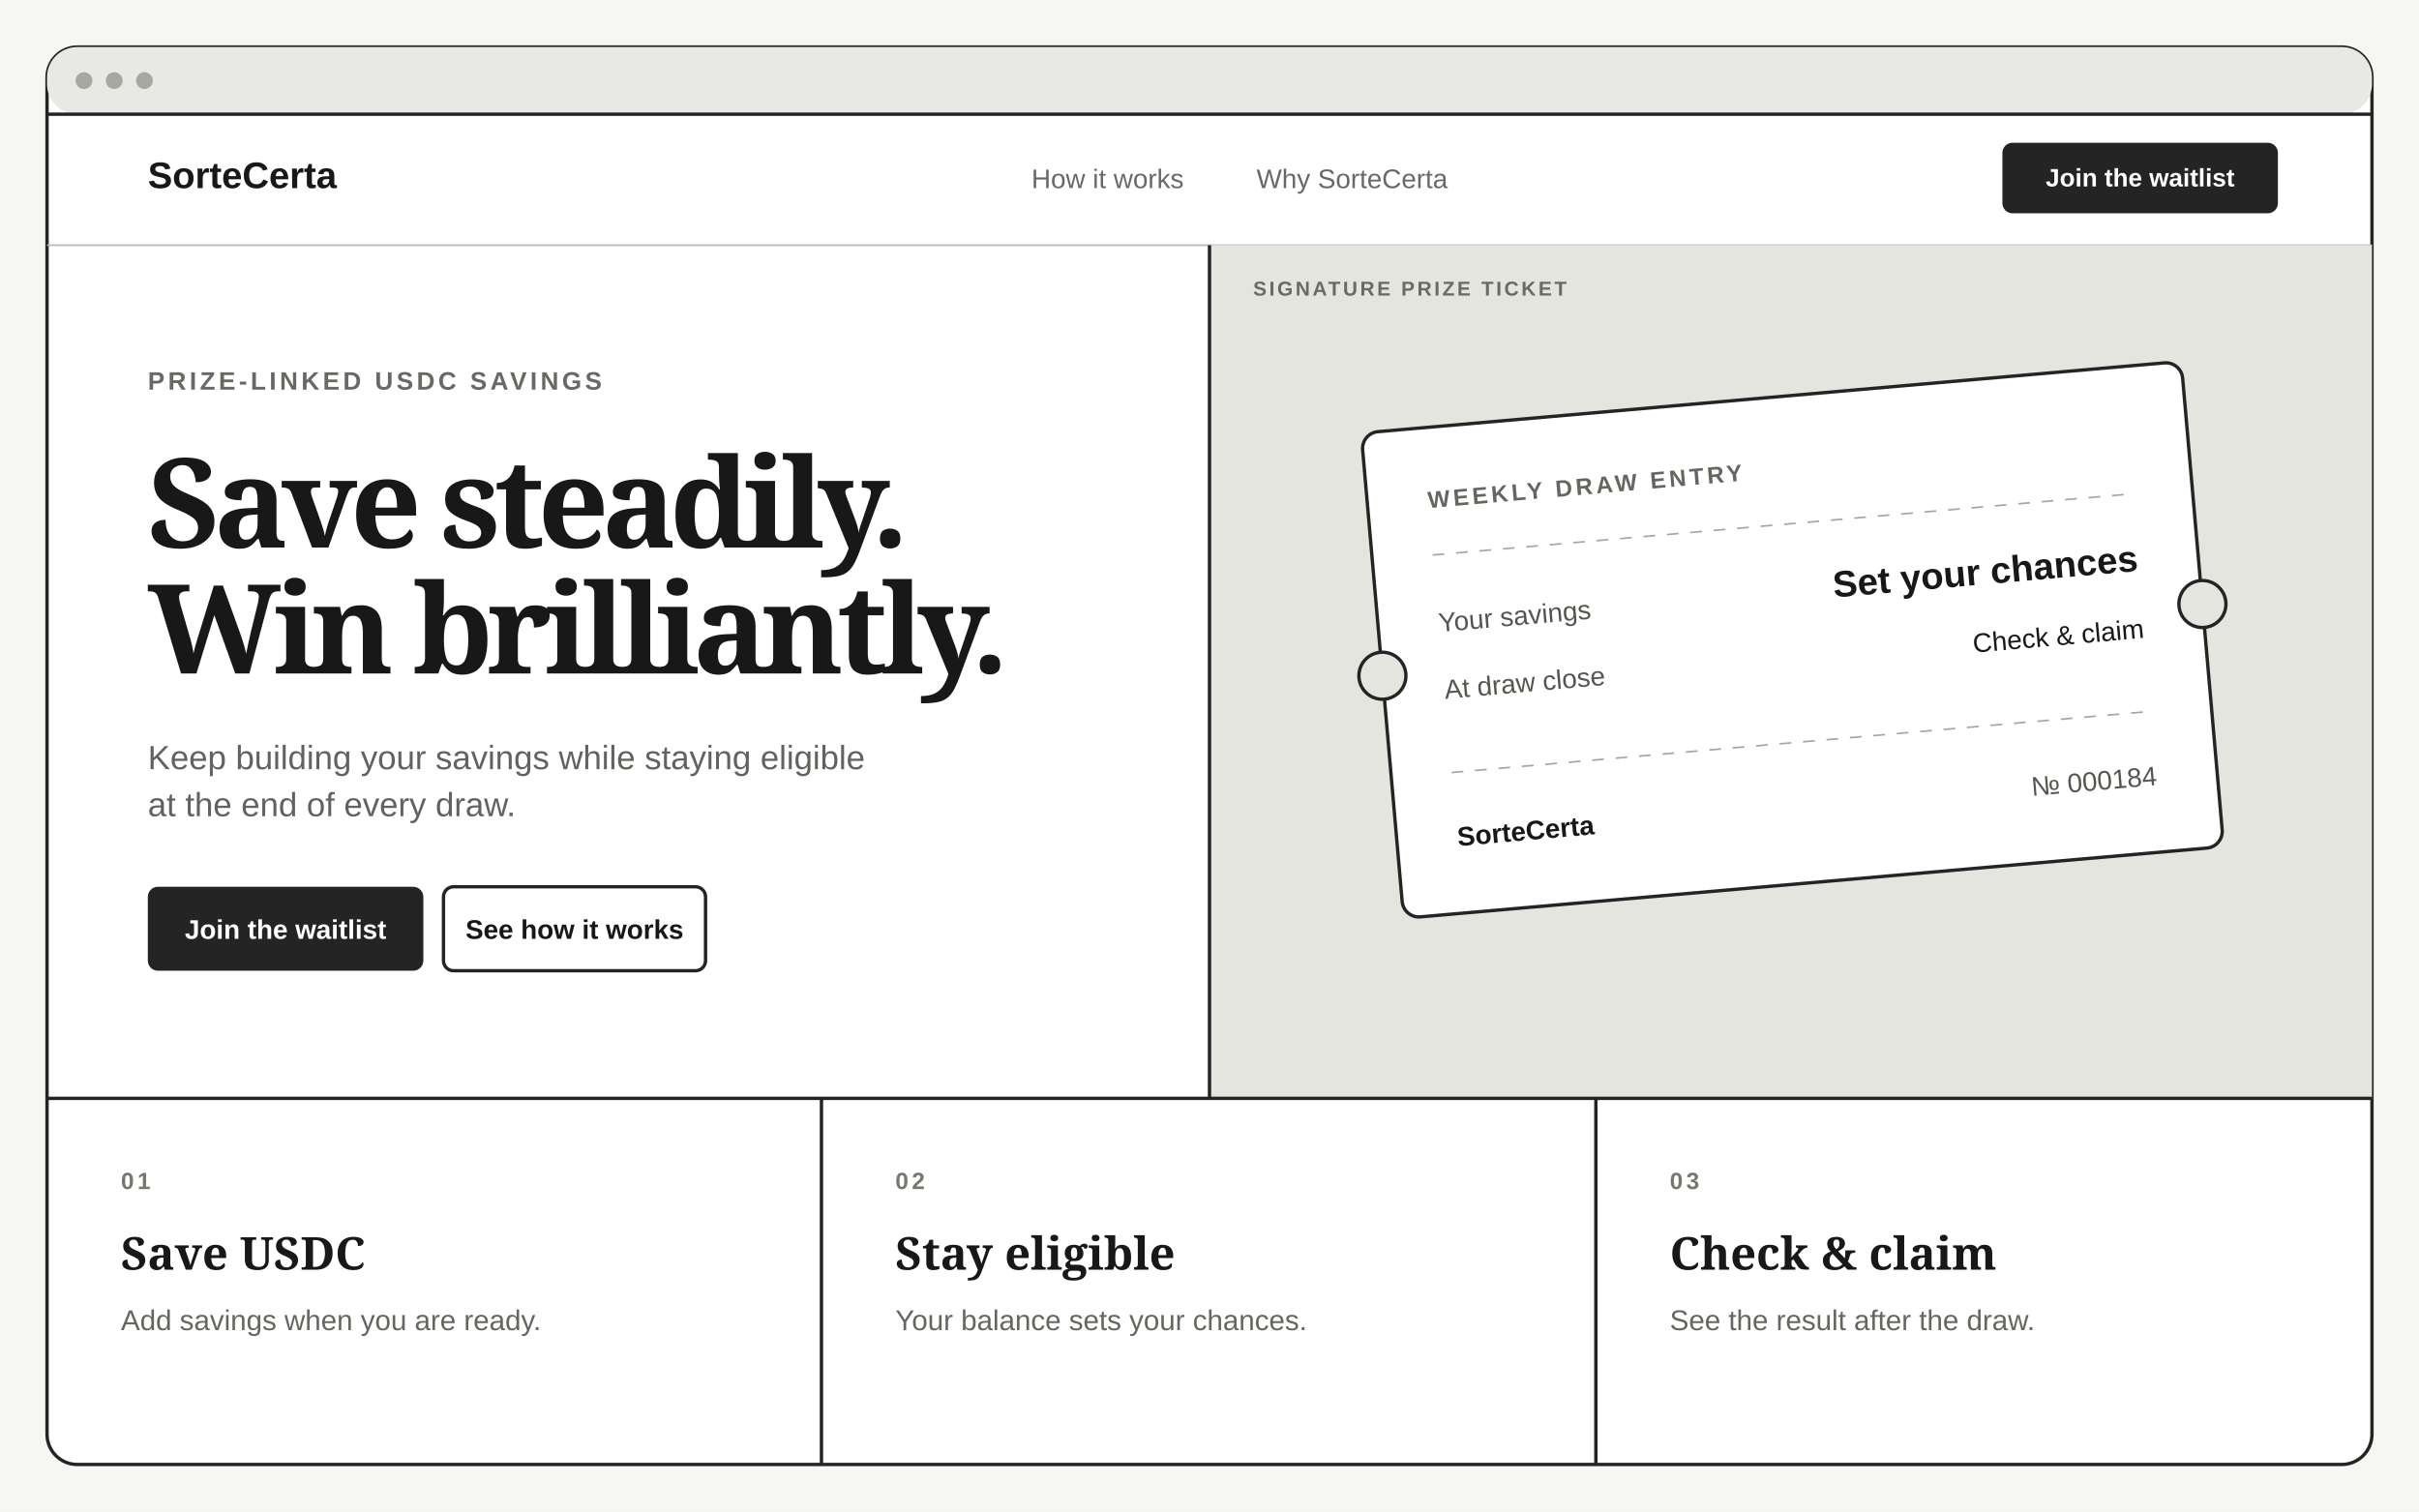
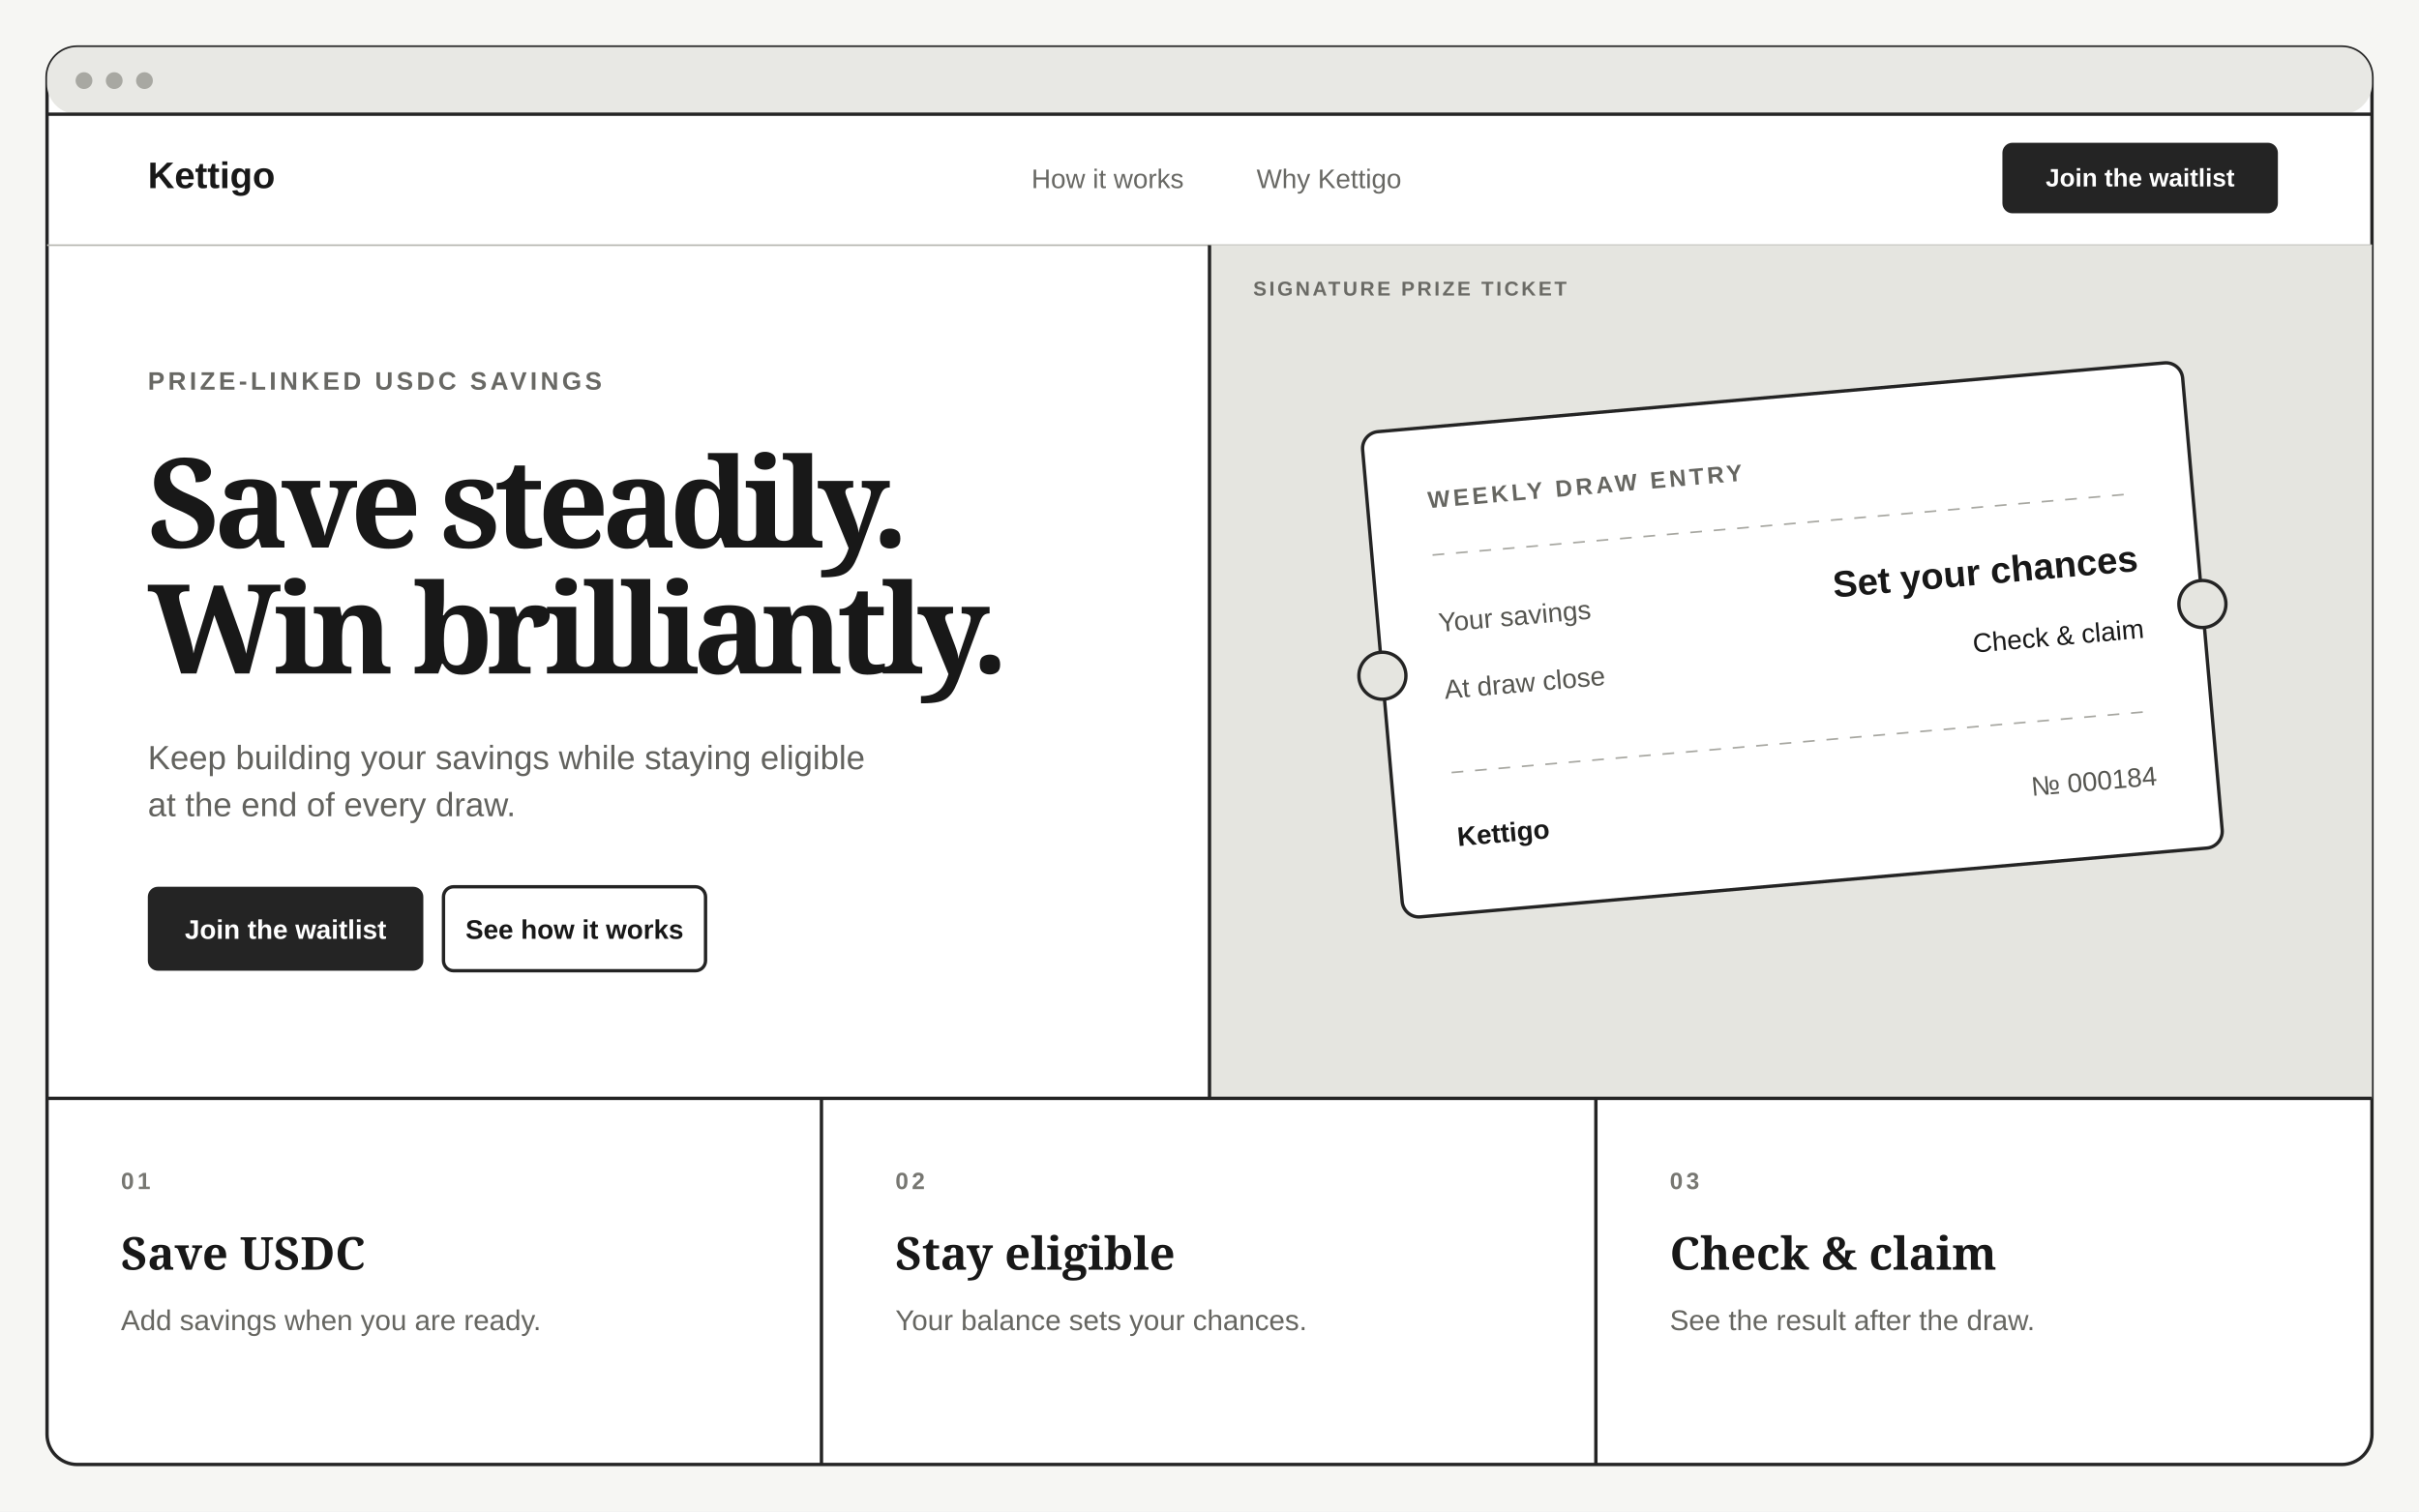
<svg xmlns="http://www.w3.org/2000/svg" width="1440" height="900" viewBox="0 0 1440 900" role="img" aria-labelledby="title desc">
  <rect width="1440" height="900" fill="#f6f6f3" />
  <rect x="28" y="28" width="1384" height="844" rx="18" fill="#ffffff" stroke="#242424" stroke-width="2" />
  <rect x="28" y="28" width="1384" height="40" rx="18" fill="#e8e8e4" />
  <path d="M28 68H1412" stroke="#242424" stroke-width="2" />
  <circle cx="50" cy="48" r="5" fill="#a8a8a2" />
  <circle cx="68" cy="48" r="5" fill="#a8a8a2" />
  <circle cx="86" cy="48" r="5" fill="#a8a8a2" />
  <g font-family="Arial, Helvetica, sans-serif" fill="#181818">
-     <text x="88" y="112" font-size="22" font-weight="700">SorteCerta</text>
+     <text x="88" y="112" font-size="22" font-weight="700">Kettigo</text>
    <text x="614" y="112" font-size="16" fill="#686864">How it works</text>
-     <text x="748" y="112" font-size="16" fill="#686864">Why SorteCerta</text>
+     <text x="748" y="112" font-size="16" fill="#686864">Why Kettigo</text>
    <rect x="1192" y="85" width="164" height="42" rx="6" fill="#242424" />
    <text x="1274" y="111" text-anchor="middle" font-size="15" font-weight="700" fill="#ffffff">Join the waitlist</text>
  </g>
  <path d="M28 146H1412" stroke="#b8b8b2" />
  <g font-family="Arial, Helvetica, sans-serif">
    <text x="88" y="232" font-size="15" font-weight="700" letter-spacing="2" fill="#686864">PRIZE-LINKED USDC SAVINGS</text>
    <text x="88" y="326" font-family="Georgia, serif" font-size="74" font-weight="700" letter-spacing="-4" fill="#181818">Save steadily.</text>
    <text x="88" y="401" font-family="Georgia, serif" font-size="74" font-weight="700" letter-spacing="-4" fill="#181818">Win brilliantly.</text>
    <text x="88" y="458" font-size="20" fill="#62625e">Keep building your savings while staying eligible</text>
    <text x="88" y="486" font-size="20" fill="#62625e">at the end of every draw.</text>
    <rect x="88" y="528" width="164" height="50" rx="6" fill="#242424" />
    <text x="170" y="559" text-anchor="middle" font-size="16" font-weight="700" fill="#ffffff">Join the waitlist</text>
    <rect x="264" y="528" width="156" height="50" rx="6" fill="#ffffff" stroke="#242424" stroke-width="2" />
    <text x="342" y="559" text-anchor="middle" font-size="16" font-weight="700" fill="#181818">See how it works</text>
  </g>
  <rect x="720" y="146" width="692" height="508" fill="#e5e5e0" />
  <path d="M720 146V654" stroke="#242424" stroke-width="2" />
  <text x="746" y="176" font-family="Arial, Helvetica, sans-serif" font-size="12" font-weight="700" letter-spacing="1.5" fill="#6a6a65">SIGNATURE PRIZE TICKET</text>
  <g transform="translate(822 236) rotate(-5 245 145)">
    <rect x="0" y="0" width="490" height="290" rx="10" fill="#ffffff" stroke="#242424" stroke-width="2" />
    <circle cx="0" cy="145" r="14" fill="#e5e5e0" stroke="#242424" stroke-width="2" />
    <circle cx="490" cy="145" r="14" fill="#e5e5e0" stroke="#242424" stroke-width="2" />
    <text x="36" y="48" font-family="Arial, Helvetica, sans-serif" font-size="14" font-weight="700" letter-spacing="2" fill="#666661">WEEKLY DRAW ENTRY</text>
    <path d="M36 76H454M36 206H454" stroke="#a7a7a1" stroke-dasharray="7 7" />
    <text x="36" y="122" font-family="Arial, Helvetica, sans-serif" font-size="16" fill="#555550">Your savings</text>
    <text x="454" y="122" text-anchor="end" font-family="Arial, Helvetica, sans-serif" font-size="22" font-weight="700" fill="#181818">Set your chances</text>
    <text x="36" y="162" font-family="Arial, Helvetica, sans-serif" font-size="16" fill="#555550">At draw close</text>
    <text x="454" y="162" text-anchor="end" font-family="Arial, Helvetica, sans-serif" font-size="16" fill="#181818">Check &amp; claim</text>
-     <text x="36" y="250" font-family="Arial, Helvetica, sans-serif" font-size="16" font-weight="700" fill="#181818">SorteCerta</text>
+     <text x="36" y="250" font-family="Arial, Helvetica, sans-serif" font-size="16" font-weight="700" fill="#181818">Kettigo</text>
    <text x="454" y="250" text-anchor="end" font-family="Arial, Helvetica, sans-serif" font-size="16" fill="#555550">№ 000184</text>
  </g>
  <path d="M28 654H1412M489 654V872M950 654V872" stroke="#242424" stroke-width="2" />
  <g font-family="Arial, Helvetica, sans-serif">
    <text x="72" y="708" font-size="14" font-weight="700" letter-spacing="2" fill="#777772">01</text>
    <text x="72" y="756" font-family="Georgia, serif" font-size="27" font-weight="700" fill="#181818">Save USDC</text>
    <text x="72" y="792" font-size="17" fill="#666661">Add savings when you are ready.</text>
    <text x="533" y="708" font-size="14" font-weight="700" letter-spacing="2" fill="#777772">02</text>
    <text x="533" y="756" font-family="Georgia, serif" font-size="27" font-weight="700" fill="#181818">Stay eligible</text>
    <text x="533" y="792" font-size="17" fill="#666661">Your balance sets your chances.</text>
    <text x="994" y="708" font-size="14" font-weight="700" letter-spacing="2" fill="#777772">03</text>
    <text x="994" y="756" font-family="Georgia, serif" font-size="27" font-weight="700" fill="#181818">Check &amp; claim</text>
    <text x="994" y="792" font-size="17" fill="#666661">See the result after the draw.</text>
  </g>
</svg>
